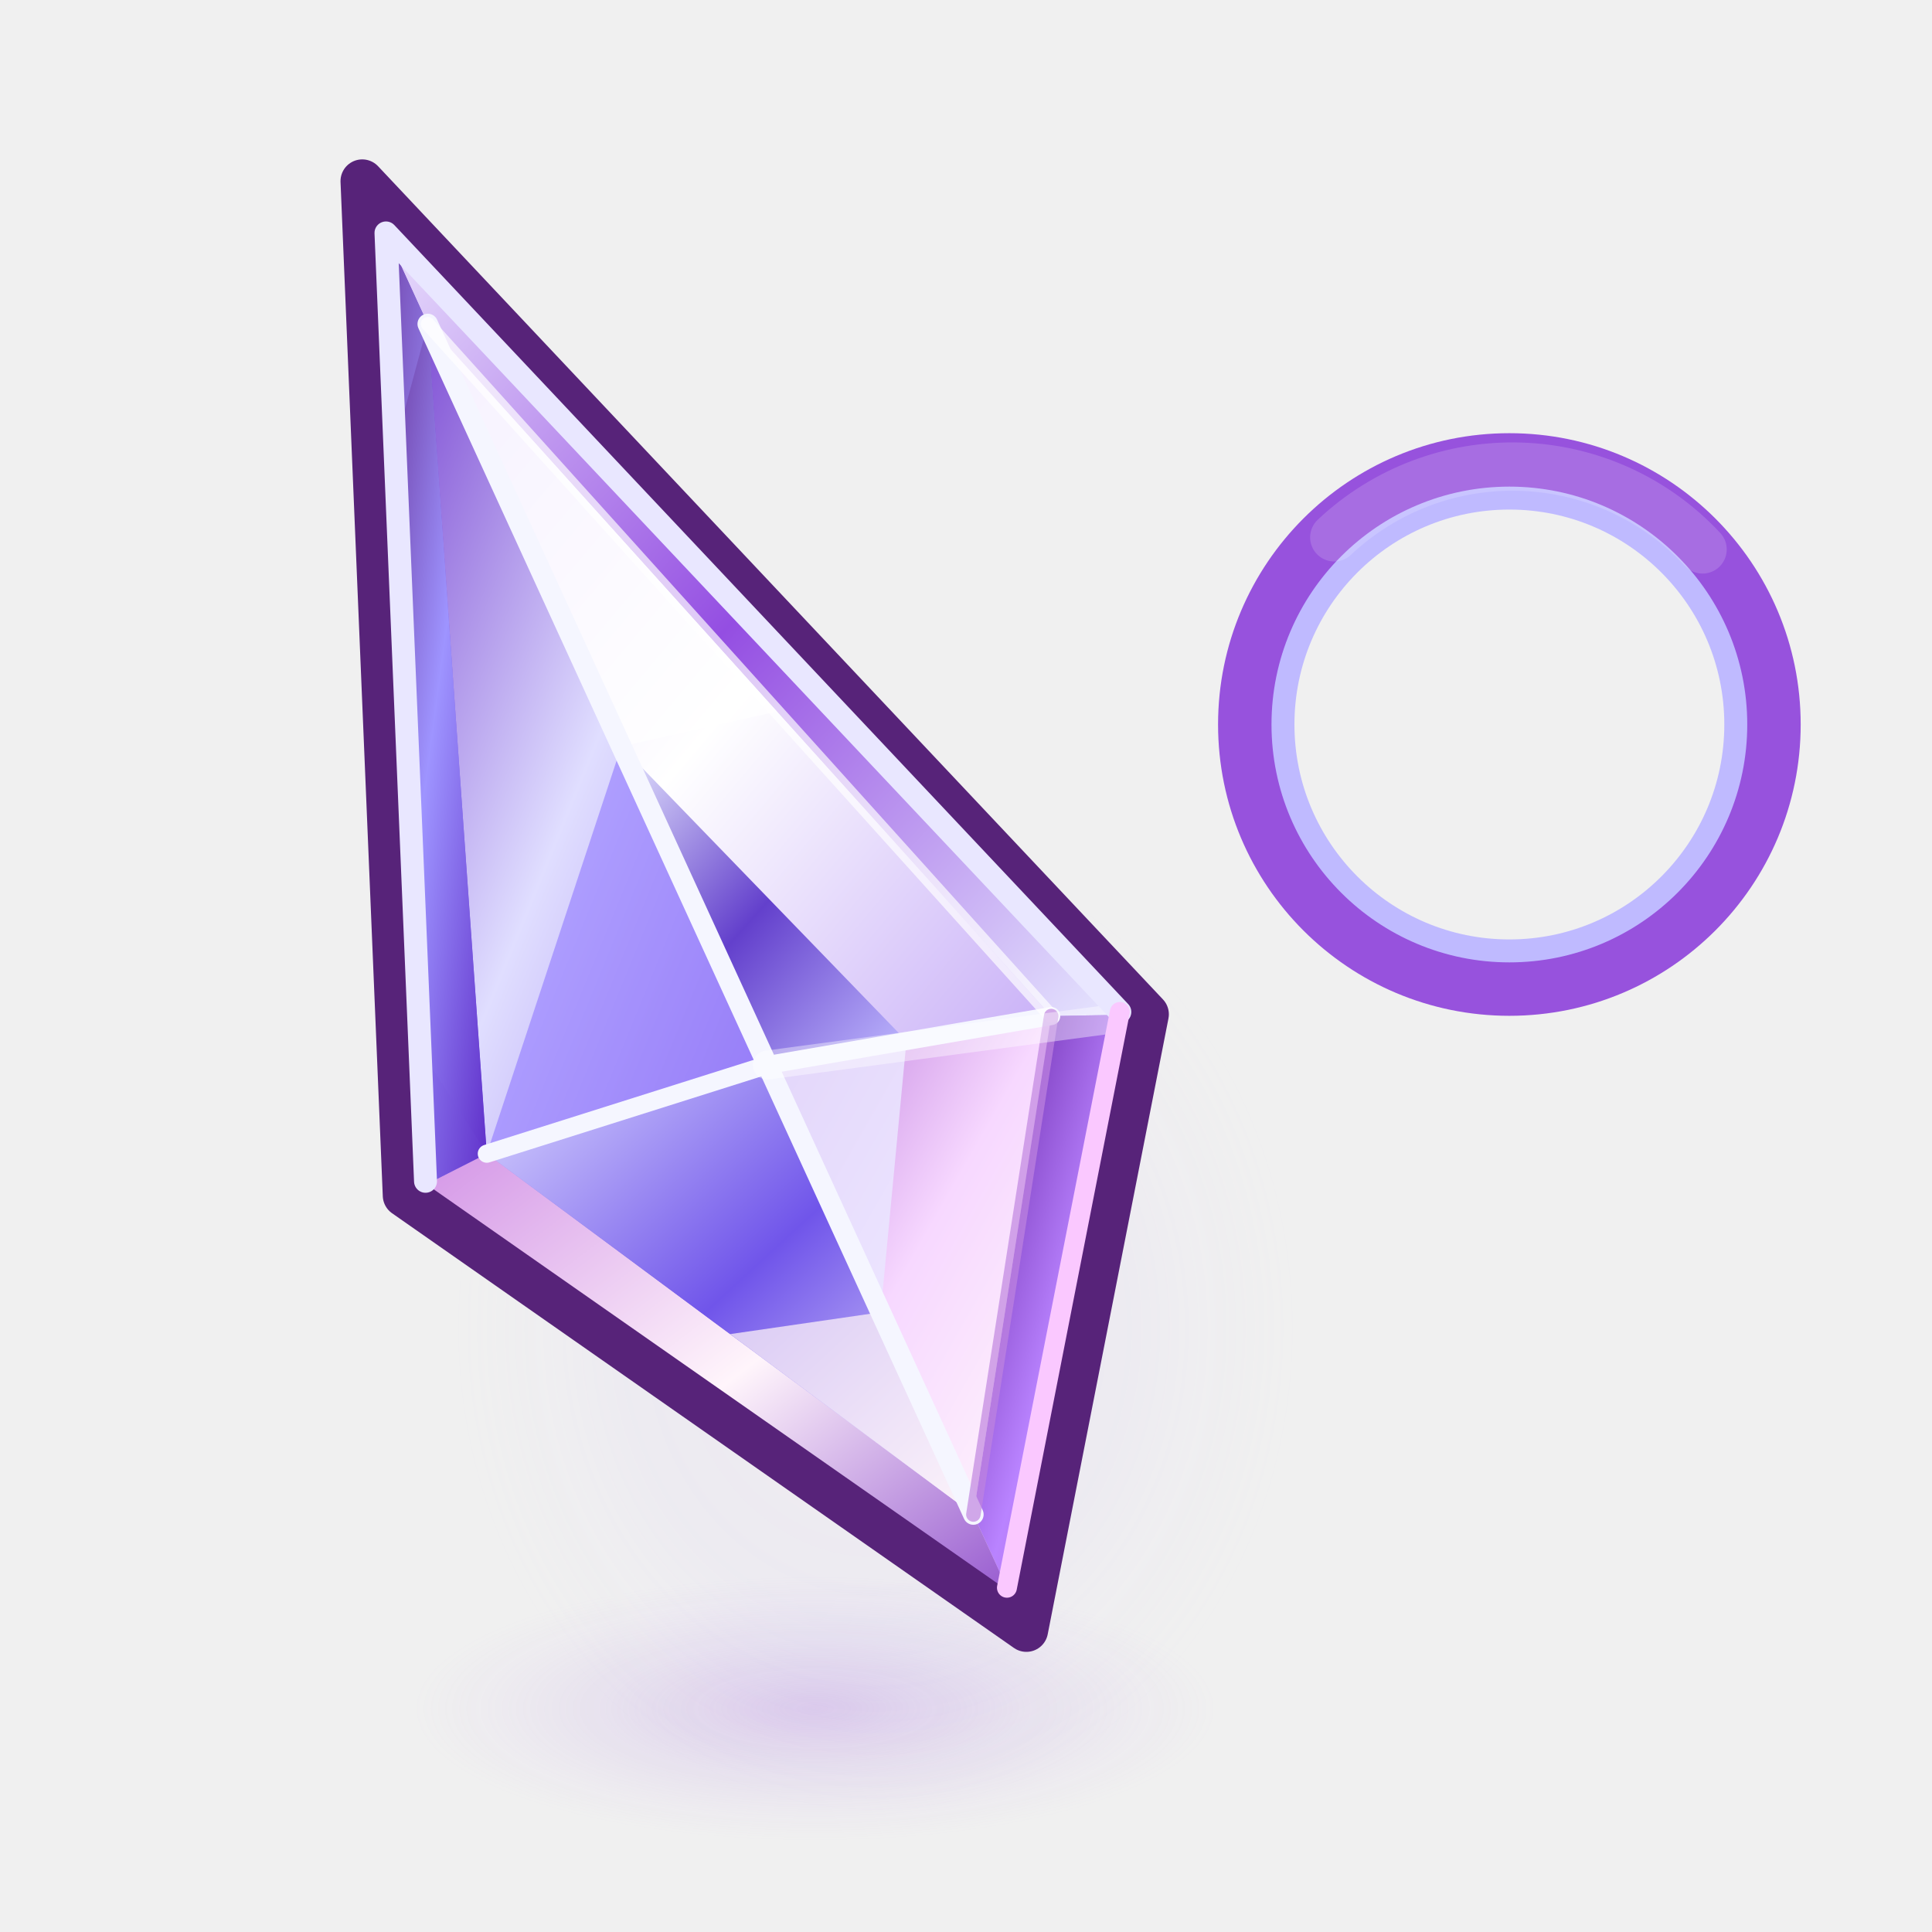
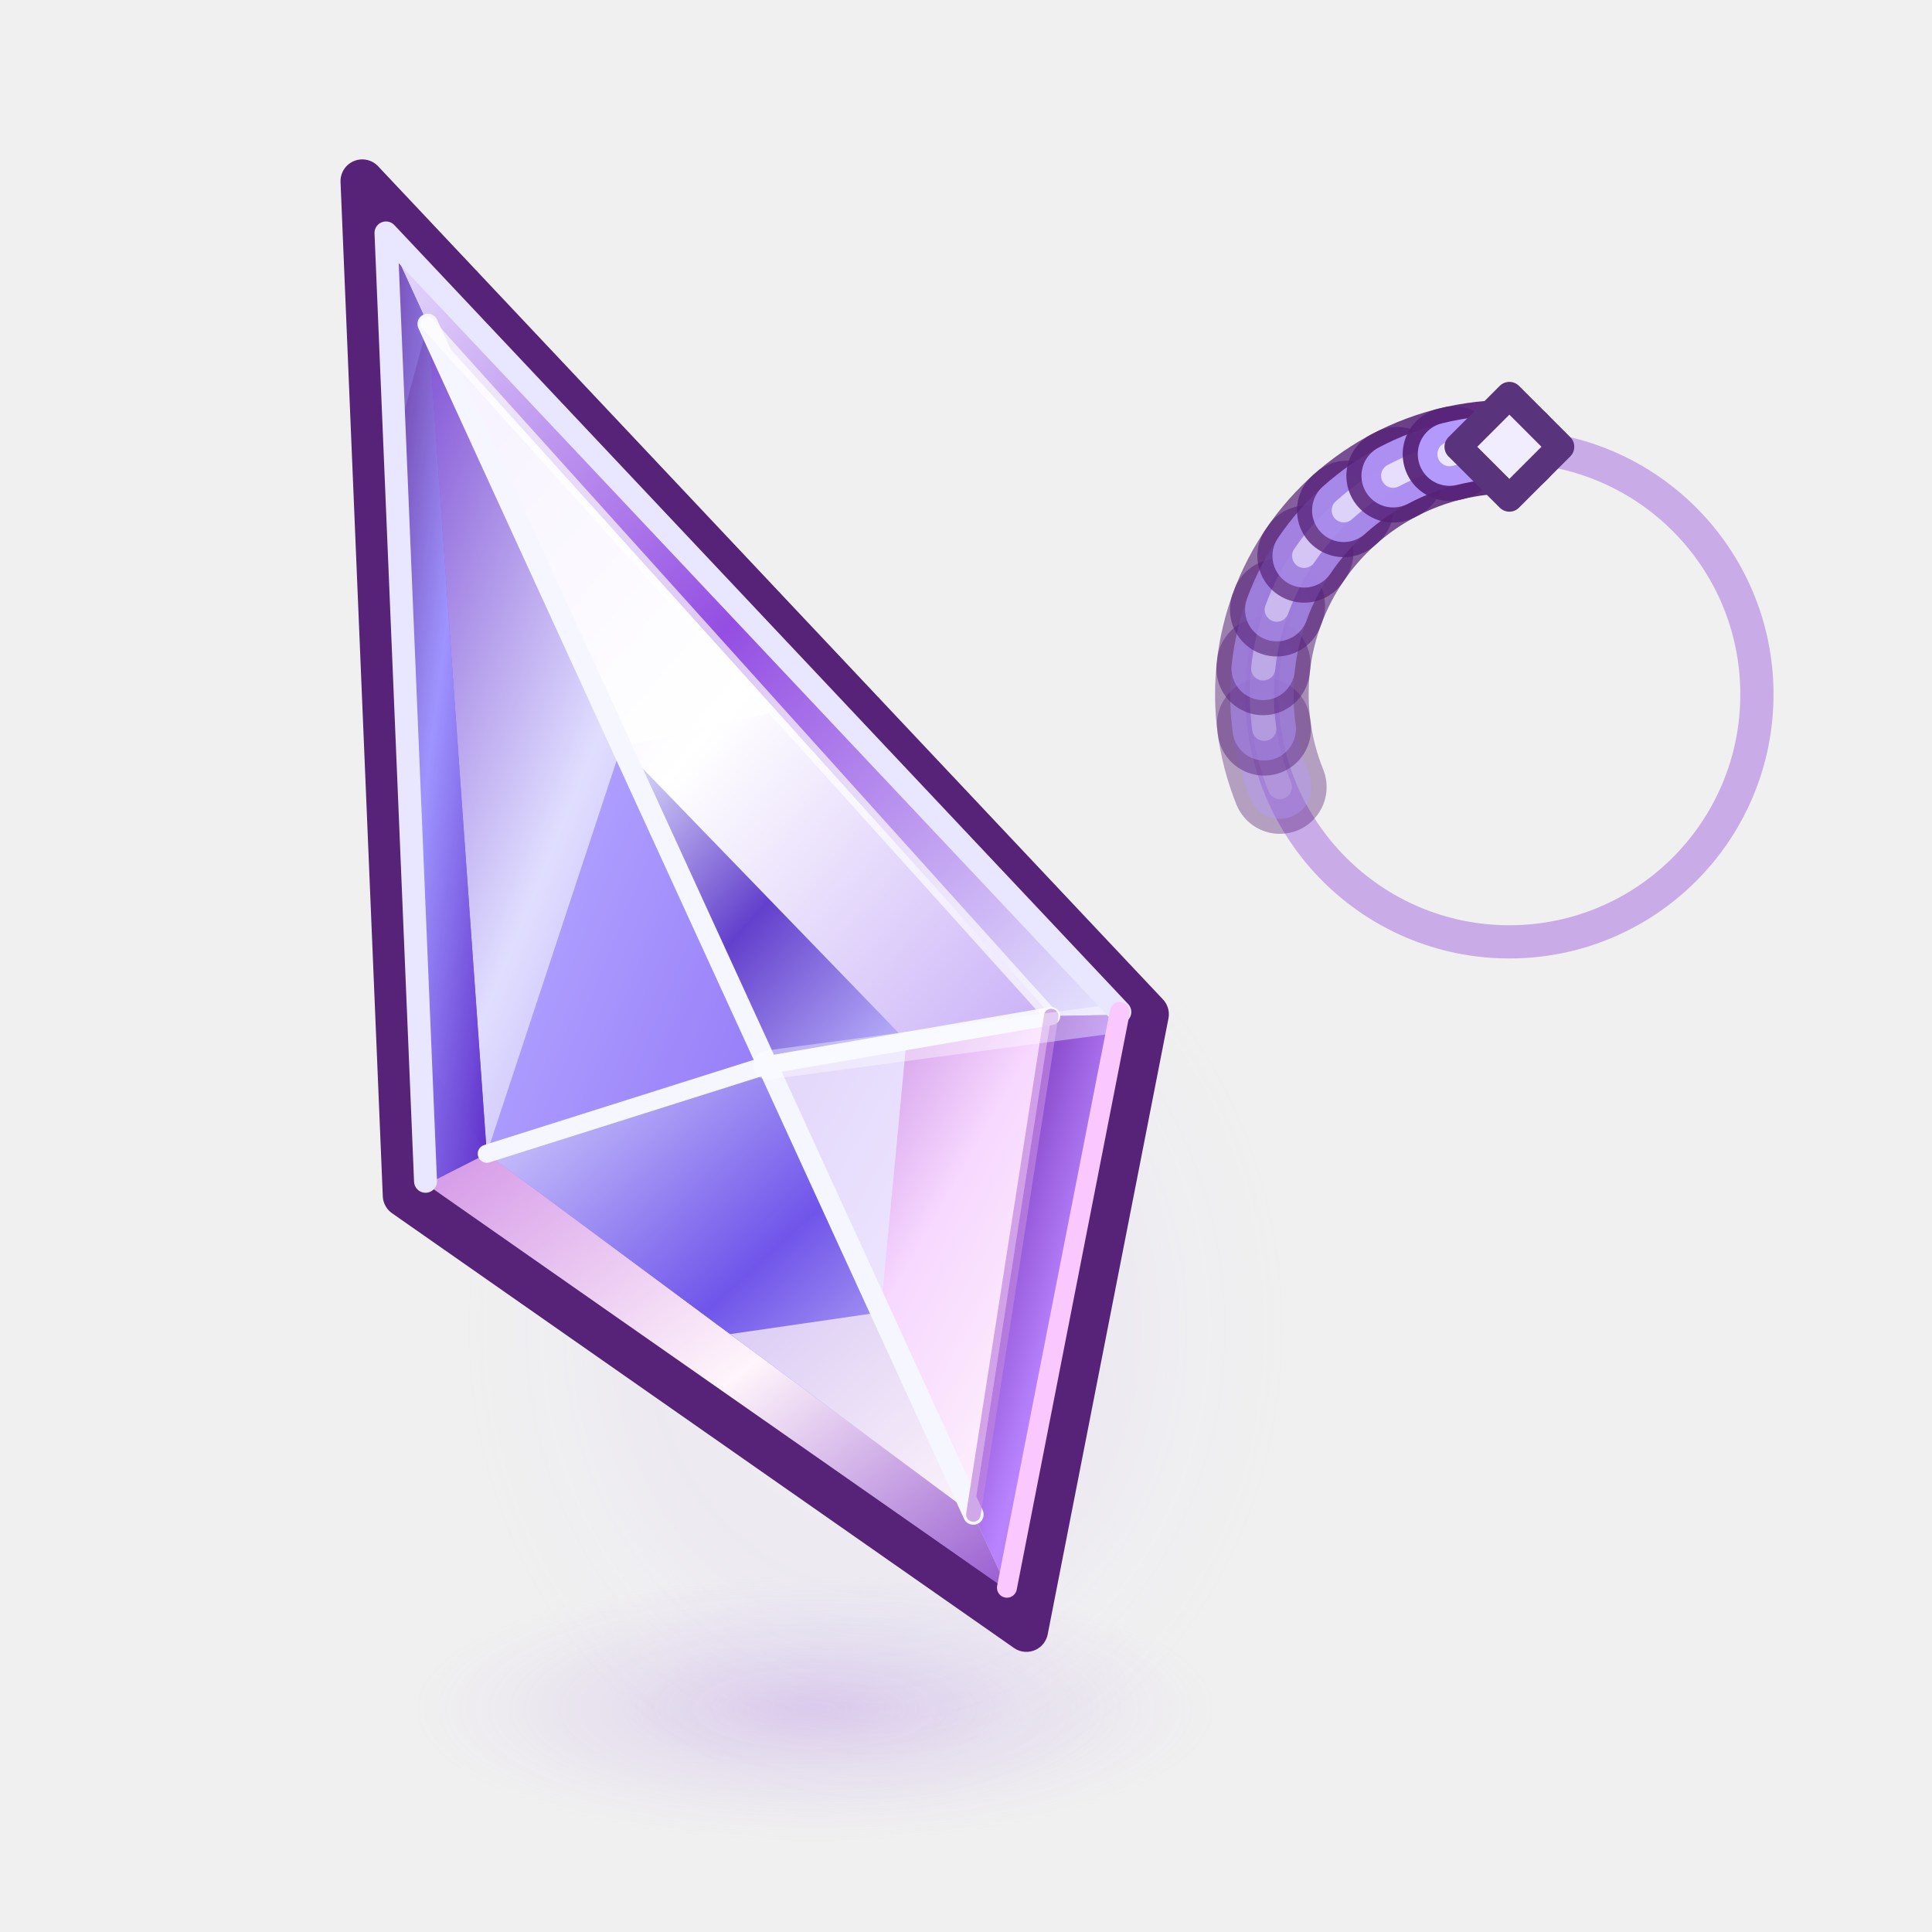
<svg xmlns="http://www.w3.org/2000/svg" width="32" height="32" viewBox="0 0 32 32">
  <defs>
    <linearGradient id="body" x1="0" y1="0" x2="1" y2="1">
      <stop stop-color="#eee9ff" />
      <stop offset=".55" stop-color="#bca1fa" />
      <stop offset="1" stop-color="#f8d8ff" />
    </linearGradient>
    <linearGradient id="crown" x1="0" y1="0" x2=".8" y2="1">
      <stop stop-color="#dbb9ff" />
      <stop offset=".40" stop-color="#f9faff" />
      <stop offset=".70" stop-color="#edeaff" />
      <stop offset="1" stop-color="#977df2" />
    </linearGradient>
    <linearGradient id="left" x1="0" y1="0" x2="1" y2=".5">
      <stop stop-color="#6932a6" />
      <stop offset=".32" stop-color="#764edc" />
      <stop offset=".78" stop-color="#c1bbff" />
      <stop offset="1" stop-color="#e9ebff" />
    </linearGradient>
    <linearGradient id="right" x1="0" y1="0" x2=".7" y2="1">
      <stop stop-color="#a272f0" />
      <stop offset=".36" stop-color="#8f54cb" />
      <stop offset=".7" stop-color="#e6d4ff" />
      <stop offset="1" stop-color="#ffedf8" />
    </linearGradient>
    <linearGradient id="foot" x1="0" y1="0" x2="1" y2="1">
      <stop stop-color="#b6b1ff" />
      <stop offset=".48" stop-color="#7751d9" />
      <stop offset=".52" stop-color="#dbd8ff" />
      <stop offset="1" stop-color="#e8b4ee" />
    </linearGradient>
    <linearGradient id="violet" x1="0" y1="0" x2="1" y2="1">
      <stop stop-color="#d3cbff" />
      <stop offset=".5" stop-color="#da8ee4" />
      <stop offset="1" stop-color="#ffd0fb" />
    </linearGradient>
    <linearGradient id="inner" x1="0" y1="0" x2="1" y2="0">
      <stop stop-color="#7534a6" stop-opacity=".7" />
      <stop offset=".5" stop-color="#e2e0ff" stop-opacity=".25" />
      <stop offset="1" stop-color="#fbfbff" stop-opacity=".8" />
    </linearGradient>
    <linearGradient id="refract" x1="0" y1="0" x2="1" y2="1">
      <stop stop-color="#f3f4ff" />
      <stop offset=".46" stop-color="#d3c2ff" stop-opacity=".7" />
      <stop offset="1" stop-color="#f2baf4" stop-opacity=".4" />
    </linearGradient>
    <linearGradient id="text" x1="0" y1="0" x2="1" y2="0">
      <stop stop-color="#9e76e7" />
      <stop offset=".48" stop-color="#f4f5ff" />
      <stop offset="1" stop-color="#e2a6ff" />
    </linearGradient>
    <radialGradient id="shadow">
      <stop stop-color="#9b57db" stop-opacity=".25" />
      <stop offset=".55" stop-color="#a06ce2" stop-opacity=".10" />
      <stop offset="1" stop-color="#bd8ded" stop-opacity="0" />
    </radialGradient>
    <radialGradient id="halo">
      <stop stop-color="#f1beff" stop-opacity=".10" />
      <stop offset=".6" stop-color="#c0a7ff" stop-opacity=".07" />
      <stop offset="1" stop-color="#e2d4ff" stop-opacity="0" />
    </radialGradient>
    <linearGradient id="edgeIce" x1="0" y1="0" x2="1" y2="1">
      <stop offset="0.0" stop-color="#f1edff" />
      <stop offset="0.5" stop-color="#944ee2" />
      <stop offset="1.0" stop-color="#e9ebff" />
    </linearGradient>
    <linearGradient id="edgeIndigo" x1="0" y1="0" x2="1" y2="1">
      <stop offset="0.0" stop-color="#5c179b" />
      <stop offset="0.5" stop-color="#b983ff" />
      <stop offset="1.0" stop-color="#bc66c6" />
    </linearGradient>
    <linearGradient id="edgeLilac" x1="0" y1="0" x2="1" y2="1">
      <stop offset="0.0" stop-color="#d292e6" />
      <stop offset="0.5" stop-color="#fff5fb" />
      <stop offset="1.0" stop-color="#8a47ca" />
    </linearGradient>
    <linearGradient id="edgeBlue" x1="0" y1="0" x2="1" y2="1">
      <stop offset="0.0" stop-color="#642d94" />
      <stop offset="0.5" stop-color="#9e94ff" />
      <stop offset="1.0" stop-color="#6031ca" />
    </linearGradient>
    <linearGradient id="tableLight" x1="0" y1="0" x2="1" y2="1">
      <stop offset="0.0" stop-color="#e1d0ff" />
      <stop offset="0.5" stop-color="#ffffff" />
      <stop offset="1.0" stop-color="#c6acf7" />
    </linearGradient>
    <linearGradient id="tableBlue" x1="0" y1="0" x2="1" y2="1">
      <stop offset="0.0" stop-color="#8152d5" />
      <stop offset="0.5" stop-color="#e0deff" />
      <stop offset="1.0" stop-color="#a083ed" />
    </linearGradient>
    <linearGradient id="tableIce" x1="0" y1="0" x2="1" y2="1">
      <stop offset="0.0" stop-color="#dad8ff" />
      <stop offset="0.5" stop-color="#7055ea" />
      <stop offset="1.0" stop-color="#f5f1ff" />
    </linearGradient>
    <linearGradient id="tableLilac" x1="0" y1="0" x2="1" y2="1">
      <stop offset="0.0" stop-color="#b671d9" />
      <stop offset="0.5" stop-color="#f7d8ff" />
      <stop offset="1.0" stop-color="#fff7fb" />
    </linearGradient>
    <linearGradient id="reflectedBlue" x1="0" y1="0" x2="1" y2="1">
      <stop offset="0.0" stop-color="#e8eaff" />
      <stop offset="0.5" stop-color="#6340cc" />
      <stop offset="1.0" stop-color="#c1bbff" />
    </linearGradient>
  </defs>
  <ellipse cx="13.5" cy="28.3" rx="6.7" ry="2.2" fill="url(#shadow)" stroke="none" stroke-width="0" stroke-linejoin="round" stroke-linecap="round" />
  <ellipse cx="14.5" cy="22" rx="7" ry="8" fill="url(#halo)" stroke="none" stroke-width="0" stroke-linejoin="round" stroke-linecap="round" />
  <polygon points="6,3 19,16.8 17,27 6.7,19.8" fill="url(#body)" stroke="none" stroke-width="0.7" stroke-linejoin="round" stroke-linecap="round" />
  <polygon points="6,3 19,16.8 12.71,17.64" fill="url(#crown)" stroke="none" stroke-width="0.7" stroke-linejoin="round" stroke-linecap="round" />
  <polygon points="19,16.8 17,27 12.71,17.64" fill="url(#right)" stroke="none" stroke-width="0.7" stroke-linejoin="round" stroke-linecap="round" />
  <polygon points="17,27 6.7,19.8 12.71,17.64" fill="url(#foot)" stroke="none" stroke-width="0.7" stroke-linejoin="round" stroke-linecap="round" />
  <polygon points="6.7,19.8 6,3 12.71,17.64" fill="url(#left)" stroke="none" stroke-width="0.7" stroke-linejoin="round" stroke-linecap="round" />
  <polygon points="6,3 19,16.8 17.411,16.829 7.085,5.366" fill="url(#edgeIce)" stroke="none" stroke-width="0.7" stroke-linejoin="round" stroke-linecap="round" />
  <polygon points="19,16.8 17,27 16.122,25.085 17.411,16.829" fill="url(#edgeIndigo)" stroke="none" stroke-width="0.7" stroke-linejoin="round" stroke-linecap="round" />
  <polygon points="17,27 6.7,19.8 8.063,19.109 16.122,25.085" fill="url(#edgeLilac)" stroke="none" stroke-width="0.7" stroke-linejoin="round" stroke-linecap="round" />
  <polygon points="6.7,19.8 6,3 7.085,5.366 8.063,19.109" fill="url(#edgeBlue)" stroke="none" stroke-width="0.7" stroke-linejoin="round" stroke-linecap="round" />
  <polygon points="7.085,5.366 17.411,16.829 12.71,17.64" fill="url(#tableLight)" stroke="none" stroke-width="0.7" stroke-linejoin="round" stroke-linecap="round" />
  <polygon points="7.085,5.366 12.71,17.64 8.063,19.109" fill="url(#tableBlue)" stroke="none" stroke-width="0.7" stroke-linejoin="round" stroke-linecap="round" />
  <polygon points="8.063,19.109 12.71,17.64 16.122,25.085" fill="url(#tableIce)" stroke="none" stroke-width="0.7" stroke-linejoin="round" stroke-linecap="round" />
  <polygon points="17.411,16.829 16.122,25.085 12.71,17.64" fill="url(#tableLilac)" stroke="none" stroke-width="0.7" stroke-linejoin="round" stroke-linecap="round" />
  <polygon points="7.085,5.366 10.291,12.362 12.867,11.785" fill="#ffffff" fill-opacity="0.69" stroke="none" stroke-width="0.7" stroke-linejoin="round" stroke-linecap="round" />
  <polygon points="10.291,12.362 15.014,17.242 12.71,17.64" fill="url(#reflectedBlue)" stroke="none" stroke-width="0.7" stroke-linejoin="round" stroke-linecap="round" />
  <polygon points="8.063,19.109 10.291,12.362 12.71,17.64" fill="#8c72ff" fill-opacity="0.569" stroke="none" stroke-width="0.7" stroke-linejoin="round" stroke-linecap="round" />
  <polygon points="12.71,17.64 15.014,17.242 14.587,21.735" fill="#e9e6ff" fill-opacity="0.851" stroke="none" stroke-width="0.7" stroke-linejoin="round" stroke-linecap="round" />
  <polygon points="16.122,25.085 14.587,21.735 12.093,22.097" fill="#fff4f8" fill-opacity="0.729" stroke="none" stroke-width="0.7" stroke-linejoin="round" stroke-linecap="round" />
  <polygon points="6.231,8.544 6.574,16.776 8.063,19.109 7.085,5.366" fill="url(#edgeBlue)" stroke="none" stroke-width="0.7" stroke-linejoin="round" stroke-linecap="round" />
  <polyline points="7.085,5.366 12.71,17.64 16.122,25.085" fill="none" stroke="#f5f6ff" stroke-width="0.34" stroke-linejoin="round" stroke-linecap="round" />
  <polyline points="8.063,19.109 12.71,17.64 17.411,16.829" fill="none" stroke="#f5f6ff" stroke-width="0.3" stroke-linejoin="round" stroke-linecap="round" />
  <polyline points="7.085,5.366 17.411,16.829" fill="none" stroke="#ffffff" stroke-opacity="0.69" stroke-width="0.23" stroke-linejoin="round" stroke-linecap="round" />
  <polyline points="17.411,16.829 16.122,25.085" fill="none" stroke="#bf84df" stroke-opacity="0.69" stroke-width="0.24" stroke-linejoin="round" stroke-linecap="round" />
  <defs>
    <linearGradient id="sweep25" gradientUnits="userSpaceOnUse" x1="3.25" y1="-3.0" x2="8.75" y2="9.0">
      <stop stop-color="#fff" stop-opacity="0" />
      <stop offset=".3" stop-color="#e1deff" stop-opacity="0.0" />
      <stop offset=".5" stop-color="#fff" stop-opacity="0.0" />
      <stop offset=".7" stop-color="#efe7ff" stop-opacity="0.0" />
      <stop offset="1" stop-color="#fff" stop-opacity="0" />
    </linearGradient>
  </defs>
  <polygon points="6,3 19,16.8 17,27 6.7,19.8" fill="url(#sweep25)" />
  <polygon points="6,3 19,16.8 12.71,17.64" fill="#ffffff" fill-opacity="0" stroke="none" stroke-width="0.7" stroke-linejoin="round" stroke-linecap="round" />
  <polyline points="12.71,17.64 19,16.8" fill="none" stroke="#ffffff" stroke-opacity="0.392" stroke-width="0.48" stroke-linejoin="round" stroke-linecap="round" />
  <polyline points="6,3 19,16.8 17,27 6.7,19.8 6,3" fill="none" stroke="#572379" stroke-width="0.72" stroke-linejoin="round" stroke-linecap="round" />
  <polyline points="7.048,19.566 6.393,3.858 18.548,16.761" fill="none" stroke="#e9e7ff" stroke-width="0.38" stroke-linejoin="round" stroke-linecap="round" />
  <polyline points="18.548,16.761 16.678,26.298" fill="none" stroke="#fac8ff" stroke-width="0.33" stroke-linejoin="round" stroke-linecap="round" />
-   <ellipse cx="25" cy="12" rx="4.3" ry="4.3" fill="none" stroke="#9752dd" stroke-width="1.05" stroke-linejoin="round" stroke-linecap="round" />
-   <ellipse cx="25" cy="12" rx="3.75" ry="3.75" fill="none" stroke="#bfbaff" stroke-width="0.38" stroke-linejoin="round" stroke-linecap="round" />
-   <path d="M 22.1 8.9 A 4.3 4.3 0 0 1 28.2 9.1" fill="none" stroke="#ffffff" stroke-opacity="0.157" stroke-width="0.8" stroke-linejoin="round" stroke-linecap="round" />
+   <ellipse cx="25" cy="11.5" rx="4.1" ry="4.1" fill="none" stroke="#9752dd" stroke-opacity="0.439" stroke-width="0.55" stroke-linejoin="round" stroke-linecap="round" />
+   <path d="M 21.198 13.036 A 4.1 4.1 0 0 1 20.931 12" fill="none" stroke="#572379" stroke-opacity="0.392" stroke-width="1.55" stroke-linejoin="round" stroke-linecap="round" />
+   <path d="M 21.198 13.036 A 4.1 4.1 0 0 1 20.931 12" fill="none" stroke="#b69bff" stroke-opacity="0.372" stroke-width="1.05" stroke-linejoin="round" stroke-linecap="round" />
+   <path d="M 21.198 13.036 A 4.1 4.1 0 0 1 20.931 12" fill="none" stroke="#f1edff" stroke-opacity="0.176" stroke-width="0.4" stroke-linejoin="round" stroke-linecap="round" />
+   <path d="M 20.94 12.071 A 4.1 4.1 0 0 1 20.931 11" fill="none" stroke="#572379" stroke-opacity="0.471" stroke-width="1.55" stroke-linejoin="round" stroke-linecap="round" />
+   <path d="M 20.94 12.071 A 4.1 4.1 0 0 1 20.931 11" fill="none" stroke="#b69bff" stroke-opacity="0.459" stroke-width="1.05" stroke-linejoin="round" stroke-linecap="round" />
+   <path d="M 20.94 12.071 A 4.1 4.1 0 0 1 20.931 11" fill="none" stroke="#f1edff" stroke-opacity="0.286" stroke-width="0.4" stroke-linejoin="round" stroke-linecap="round" />
+   <path d="M 20.922 11.071 A 4.1 4.1 0 0 1 21.172 10.031" fill="none" stroke="#572379" stroke-opacity="0.549" stroke-width="1.55" stroke-linejoin="round" stroke-linecap="round" />
+   <path d="M 20.922 11.071 A 4.1 4.1 0 0 1 21.172 10.031" fill="none" stroke="#b69bff" stroke-opacity="0.545" stroke-width="1.05" stroke-linejoin="round" stroke-linecap="round" />
+   <path d="M 20.922 11.071 A 4.1 4.1 0 0 1 21.172 10.031" fill="none" stroke="#f1edff" stroke-opacity="0.396" stroke-width="0.4" stroke-linejoin="round" stroke-linecap="round" />
+   <path d="M 21.147 10.098 A 4.1 4.1 0 0 1 21.642 9.148" fill="none" stroke="#572379" stroke-opacity="0.627" stroke-width="1.55" stroke-linejoin="round" stroke-linecap="round" />
+   <path d="M 21.147 10.098 A 4.1 4.1 0 0 1 21.642 9.148" fill="none" stroke="#b69bff" stroke-opacity="0.631" stroke-width="1.05" stroke-linejoin="round" stroke-linecap="round" />
+   <path d="M 21.147 10.098 A 4.1 4.1 0 0 1 21.642 9.148" fill="none" stroke="#f1edff" stroke-opacity="0.506" stroke-width="0.4" stroke-linejoin="round" stroke-linecap="round" />
+   <path d="M 21.601 9.207 A 4.1 4.1 0 0 1 22.31 8.406" fill="none" stroke="#572379" stroke-opacity="0.706" stroke-width="1.55" stroke-linejoin="round" stroke-linecap="round" />
+   <path d="M 21.601 9.207 A 4.1 4.1 0 0 1 22.31 8.406" fill="none" stroke="#b69bff" stroke-opacity="0.718" stroke-width="1.05" stroke-linejoin="round" stroke-linecap="round" />
+   <path d="M 21.601 9.207 A 4.1 4.1 0 0 1 22.31 8.406" fill="none" stroke="#f1edff" stroke-opacity="0.616" stroke-width="0.4" stroke-linejoin="round" stroke-linecap="round" />
+   <path d="M 22.257 8.453 A 4.1 4.1 0 0 1 23.139 7.847" fill="none" stroke="#572379" stroke-opacity="0.784" stroke-width="1.55" stroke-linejoin="round" stroke-linecap="round" />
+   <path d="M 22.257 8.453 A 4.1 4.1 0 0 1 23.139 7.847" fill="none" stroke="#b69bff" stroke-opacity="0.804" stroke-width="1.05" stroke-linejoin="round" stroke-linecap="round" />
+   <path d="M 22.257 8.453 A 4.1 4.1 0 0 1 23.139 7.847" fill="none" stroke="#f1edff" stroke-opacity="0.726" stroke-width="0.4" stroke-linejoin="round" stroke-linecap="round" />
+   <path d="M 23.075 7.88 A 4.1 4.1 0 0 1 24.078 7.505" fill="none" stroke="#572379" stroke-opacity="0.863" stroke-width="1.55" stroke-linejoin="round" stroke-linecap="round" />
+   <path d="M 23.075 7.88 A 4.1 4.1 0 0 1 24.078 7.505" fill="none" stroke="#b69bff" stroke-opacity="0.89" stroke-width="1.05" stroke-linejoin="round" stroke-linecap="round" />
+   <path d="M 23.075 7.88 A 4.1 4.1 0 0 1 24.078 7.505" fill="none" stroke="#f1edff" stroke-opacity="0.835" stroke-width="0.4" stroke-linejoin="round" stroke-linecap="round" />
+   <path d="M 24.008 7.522 A 4.1 4.1 0 0 1 25.072 7.401" fill="none" stroke="#572379" stroke-opacity="0.941" stroke-width="1.55" stroke-linejoin="round" stroke-linecap="round" />
+   <path d="M 24.008 7.522 A 4.1 4.1 0 0 1 25.072 7.401" fill="none" stroke="#b69bff" stroke-opacity="0.977" stroke-width="1.05" stroke-linejoin="round" stroke-linecap="round" />
+   <path d="M 24.008 7.522 A 4.1 4.1 0 0 1 25.072 7.401" fill="none" stroke="#f1edff" stroke-opacity="0.945" stroke-width="0.4" stroke-linejoin="round" stroke-linecap="round" />
+   <polygon points="25,6.55 25.85,7.4 25,8.25 24.15,7.4" fill="#f1edff" stroke="#59337b" stroke-width="0.45" stroke-linejoin="round" stroke-linecap="round" />
</svg>
